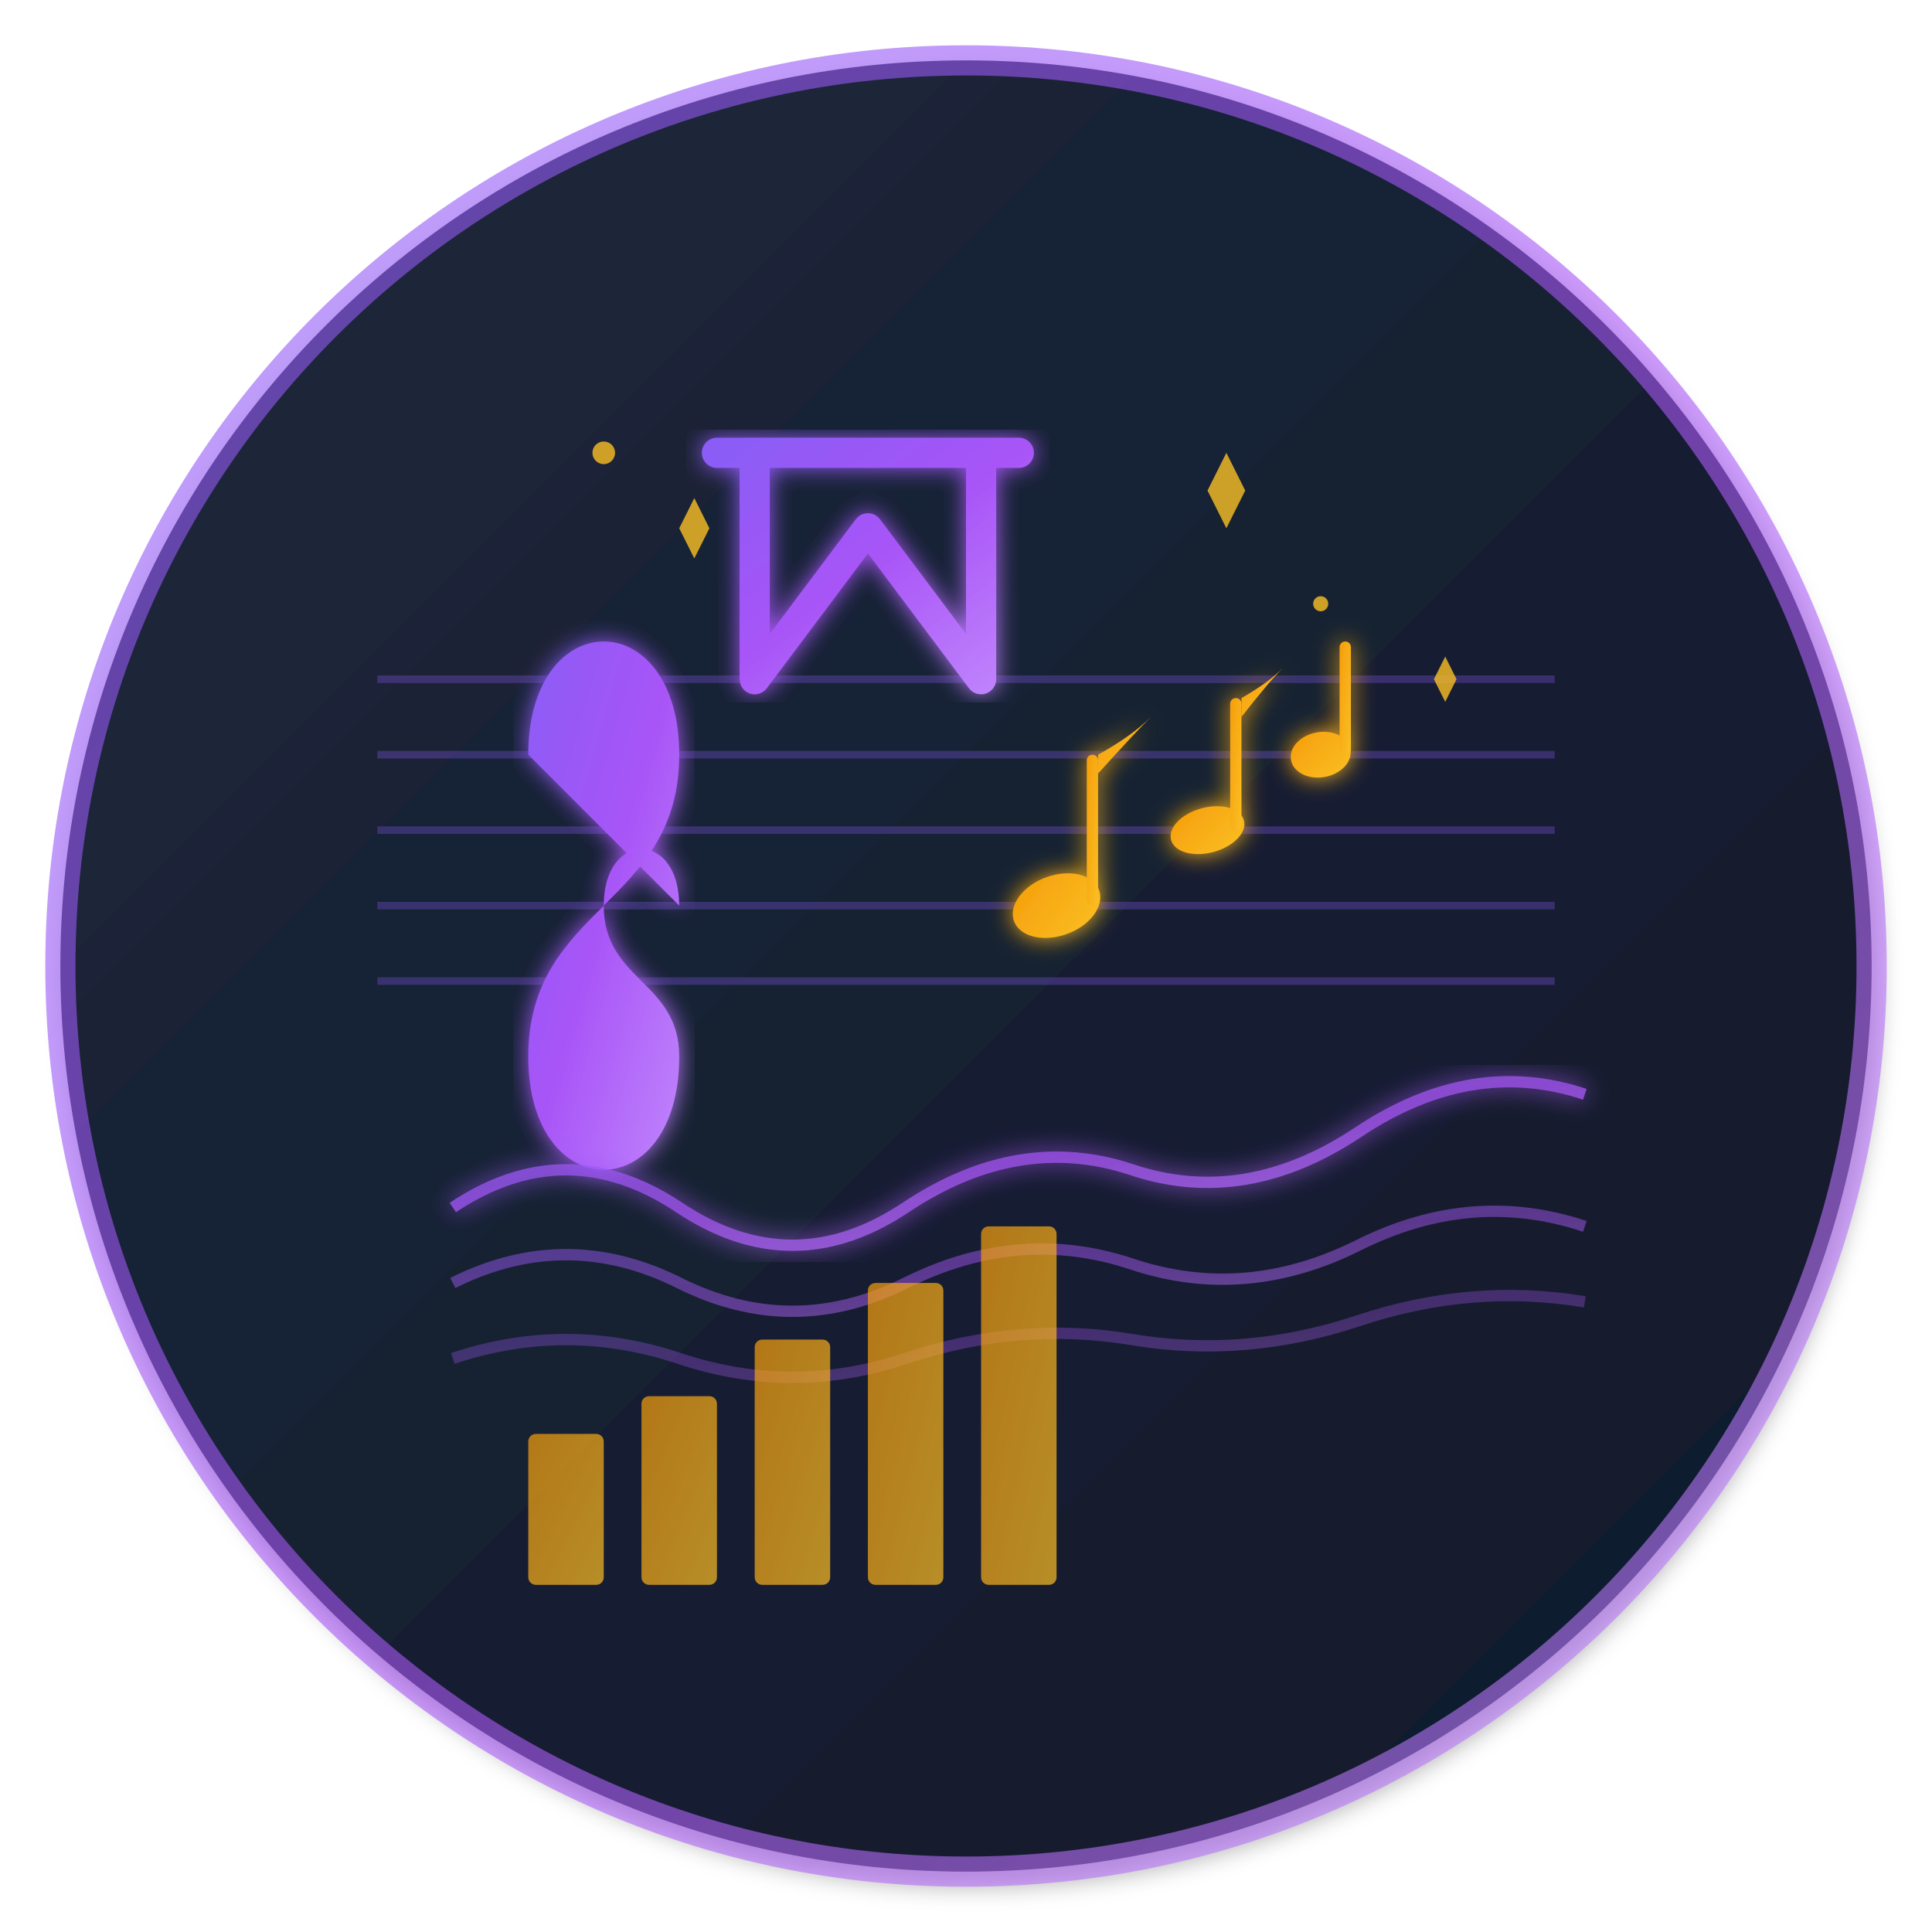
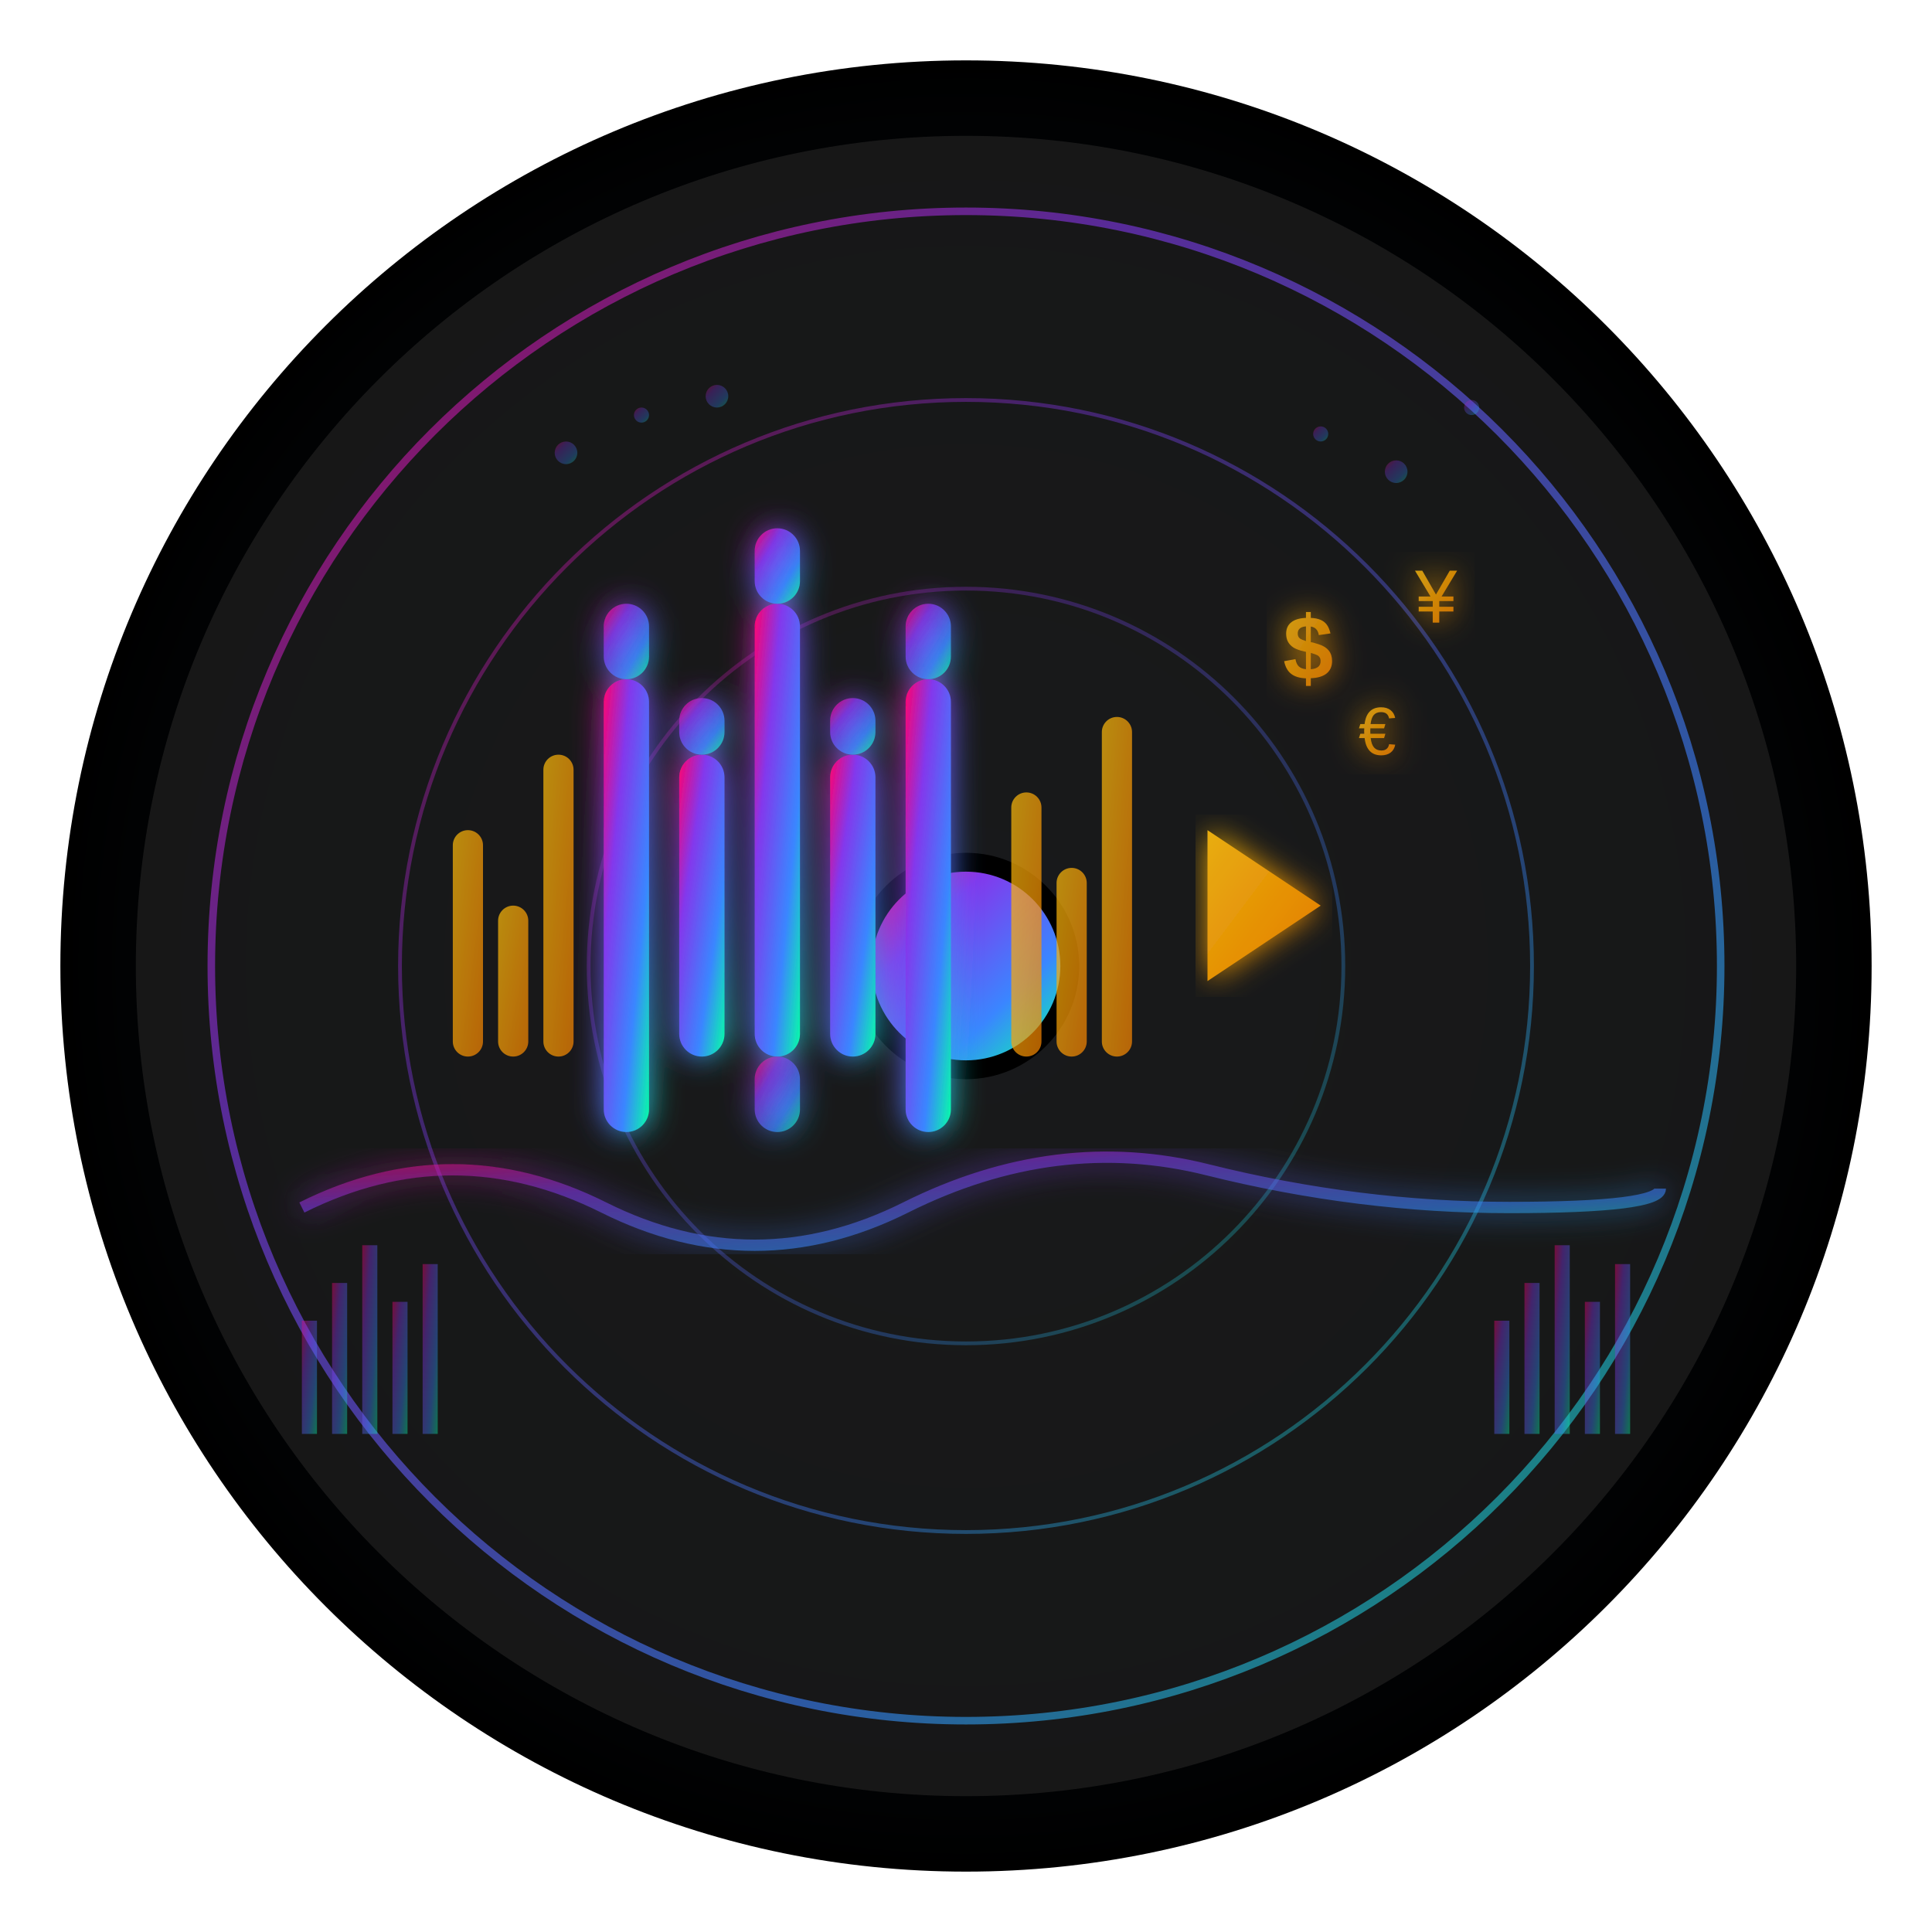
<svg xmlns="http://www.w3.org/2000/svg" width="512" height="512" viewBox="0 0 512 512">
  <defs>
-     <linearGradient id="primaryGradient512" x1="0%" y1="0%" x2="100%" y2="100%">
-       <stop offset="0%" style="stop-color:#8b5cf6;stop-opacity:1" />
-       <stop offset="50%" style="stop-color:#a855f7;stop-opacity:1" />
-       <stop offset="100%" style="stop-color:#c084fc;stop-opacity:1" />
+     <linearGradient id="neonGradient" x1="0%" y1="0%" x2="100%" y2="100%">
+       <stop offset="0%" style="stop-color:#ff006e;stop-opacity:1" />
+       <stop offset="30%" style="stop-color:#8338ec;stop-opacity:1" />
+       <stop offset="70%" style="stop-color:#3a86ff;stop-opacity:1" />
+       <stop offset="100%" style="stop-color:#06ffa5;stop-opacity:1" />
    </linearGradient>
-     <linearGradient id="accentGradient512" x1="0%" y1="0%" x2="100%" y2="100%">
-       <stop offset="0%" style="stop-color:#f59e0b;stop-opacity:1" />
-       <stop offset="100%" style="stop-color:#fbbf24;stop-opacity:1" />
+     <linearGradient id="goldGradient" x1="0%" y1="0%" x2="100%" y2="100%">
+       <stop offset="0%" style="stop-color:#ffbe0b;stop-opacity:1" />
+       <stop offset="100%" style="stop-color:#fb8500;stop-opacity:1" />
    </linearGradient>
-     <linearGradient id="backgroundGradient512" x1="0%" y1="0%" x2="100%" y2="100%">
-       <stop offset="0%" style="stop-color:#1e293b;stop-opacity:1" />
-       <stop offset="100%" style="stop-color:#0f172a;stop-opacity:1" />
-     </linearGradient>
-     <filter id="dropShadow512" x="-50%" y="-50%" width="200%" height="200%">
-       <feDropShadow dx="2" dy="4" stdDeviation="3" flood-color="#000000" flood-opacity="0.3" />
+     <radialGradient id="backgroundGrad" cx="50%" cy="50%" r="50%">
+       <stop offset="0%" style="stop-color:#0d1b2a;stop-opacity:1" />
+       <stop offset="100%" style="stop-color:#000000;stop-opacity:1" />
+     </radialGradient>
+     <filter id="glitch">
+       <feColorMatrix type="matrix" values="1 0 0 0 0  0 0.8 0 0 0  0 0 0.8 0 0  0 0 0 1 0" />
    </filter>
-     <filter id="glow512">
-       <feGaussianBlur stdDeviation="3" result="coloredBlur" />
+     <filter id="neonGlow">
+       <feGaussianBlur stdDeviation="4" result="coloredBlur" />
      <feMerge>
        <feMergeNode in="coloredBlur" />
        <feMergeNode in="SourceGraphic" />
      </feMerge>
    </filter>
  </defs>
-   <circle cx="256" cy="256" r="240" fill="url(#backgroundGradient512)" filter="url(#dropShadow512)" />
-   <circle cx="256" cy="256" r="240" fill="none" stroke="url(#primaryGradient512)" stroke-width="8" opacity="0.6" />
-   <g opacity="0.3" stroke="#8b5cf6" stroke-width="2" fill="none">
-     <line x1="100" y1="180" x2="412" y2="180" />
-     <line x1="100" y1="200" x2="412" y2="200" />
-     <line x1="100" y1="220" x2="412" y2="220" />
-     <line x1="100" y1="240" x2="412" y2="240" />
-     <line x1="100" y1="260" x2="412" y2="260" />
+   <circle cx="256" cy="256" r="240" fill="url(#backgroundGrad)" />
+   <circle cx="256" cy="256" r="220" fill="#1a1a1a" opacity="0.9" />
+   <circle cx="256" cy="256" r="200" fill="none" stroke="url(#neonGradient)" stroke-width="2" opacity="0.6" />
+   <circle cx="256" cy="256" r="150" fill="none" stroke="url(#neonGradient)" stroke-width="1" opacity="0.4" />
+   <circle cx="256" cy="256" r="100" fill="none" stroke="url(#neonGradient)" stroke-width="1" opacity="0.3" />
+   <circle cx="256" cy="256" r="30" fill="#000" />
+   <circle cx="256" cy="256" r="25" fill="url(#neonGradient)" />
+   <g fill="url(#neonGradient)" filter="url(#neonGlow)">
+     <rect x="160" y="180" width="12" height="120" rx="6" />
+     <rect x="160" y="160" width="12" height="20" rx="6" opacity="0.8" />
+     <rect x="180" y="200" width="12" height="80" rx="6" />
+     <rect x="180" y="185" width="12" height="15" rx="6" opacity="0.8" />
+     <rect x="200" y="160" width="12" height="120" rx="6" />
+     <rect x="200" y="140" width="12" height="20" rx="6" opacity="0.9" />
+     <rect x="200" y="280" width="12" height="20" rx="6" opacity="0.7" />
+     <rect x="220" y="200" width="12" height="80" rx="6" />
+     <rect x="220" y="185" width="12" height="15" rx="6" opacity="0.8" />
+     <rect x="240" y="180" width="12" height="120" rx="6" />
+     <rect x="240" y="160" width="12" height="20" rx="6" opacity="0.8" />
  </g>
-   <path d="M140 200 C140 160, 180 160, 180 200 C180 240, 140 240, 140 280 C140 320, 180 320, 180 280 C180 260, 160 260, 160 240 C160 220, 180 220, 180 240" fill="url(#primaryGradient512)" filter="url(#glow512)" stroke="none" />
-   <g fill="url(#accentGradient512)" filter="url(#glow512)">
-     <ellipse cx="280" cy="240" rx="12" ry="8" transform="rotate(-20 280 240)" />
-     <rect x="288" y="200" width="3" height="40" rx="1.5" />
-     <path d="M291 200 Q300 195 305 190 Q300 195 291 205 Z" />
-     <ellipse cx="320" cy="220" rx="10" ry="6" transform="rotate(-15 320 220)" />
-     <rect x="326" y="185" width="3" height="35" rx="1.5" />
-     <path d="M329 185 Q336 181 340 177 Q336 181 329 190 Z" />
-     <ellipse cx="350" cy="200" rx="8" ry="6" transform="rotate(-10 350 200)" />
-     <rect x="355" y="170" width="3" height="30" rx="1.5" />
+   <g fill="url(#goldGradient)" opacity="0.7">
+     <rect x="120" y="220" width="8" height="60" rx="4" />
+     <rect x="132" y="240" width="8" height="40" rx="4" />
+     <rect x="144" y="200" width="8" height="80" rx="4" />
+     <rect x="268" y="210" width="8" height="70" rx="4" />
+     <rect x="280" y="230" width="8" height="50" rx="4" />
+     <rect x="292" y="190" width="8" height="90" rx="4" />
  </g>
-   <g stroke="url(#primaryGradient512)" stroke-width="3" fill="none" opacity="0.8">
-     <path d="M120 320 Q150 300, 180 320 T240 320 T300 310 T360 300 T420 290" filter="url(#glow512)" />
-     <path d="M120 340 Q150 325, 180 340 T240 340 T300 335 T360 330 T420 325" opacity="0.6" />
-     <path d="M120 360 Q150 350, 180 360 T240 360 T300 355 T360 350 T420 345" opacity="0.4" />
+   <g fill="url(#neonGradient)" opacity="0.4">
+     <rect x="80" y="350" width="4" height="30" />
+     <rect x="88" y="340" width="4" height="40" />
+     <rect x="96" y="330" width="4" height="50" />
+     <rect x="104" y="345" width="4" height="35" />
+     <rect x="112" y="335" width="4" height="45" />
+     <rect x="396" y="350" width="4" height="30" />
+     <rect x="404" y="340" width="4" height="40" />
+     <rect x="412" y="330" width="4" height="50" />
+     <rect x="420" y="345" width="4" height="35" />
+     <rect x="428" y="335" width="4" height="45" />
  </g>
-   <g fill="url(#accentGradient512)" opacity="0.7">
-     <rect x="140" y="380" width="20" height="40" rx="2" />
-     <rect x="170" y="370" width="20" height="50" rx="2" />
-     <rect x="200" y="355" width="20" height="65" rx="2" />
-     <rect x="230" y="340" width="20" height="80" rx="2" />
-     <rect x="260" y="325" width="20" height="95" rx="2" />
+   <g fill="url(#goldGradient)" opacity="0.8" filter="url(#neonGlow)">
+     <text x="340" y="180" font-family="Arial, sans-serif" font-size="24" font-weight="bold">$</text>
+     <text x="360" y="200" font-family="Arial, sans-serif" font-size="18">€</text>
+     <text x="375" y="165" font-family="Arial, sans-serif" font-size="20">¥</text>
  </g>
-   <path d="M200 120 L200 180 L230 140 L260 180 L260 120 M190 120 L270 120" stroke="url(#primaryGradient512)" stroke-width="8" fill="none" stroke-linecap="round" stroke-linejoin="round" filter="url(#glow512)" />
-   <g fill="#fbbf24" opacity="0.8">
-     <path d="M320 130 L325 140 L330 130 L325 120 Z" />
-     <path d="M180 140 L184 148 L188 140 L184 132 Z" />
-     <circle cx="350" cy="160" r="2" />
-     <circle cx="160" cy="120" r="3" />
-     <path d="M380 180 L383 186 L386 180 L383 174 Z" />
+   <path d="M 80 320 Q 120 300 160 320 T 240 320 T 320 310 T 400 320 T 440 315" stroke="url(#neonGradient)" stroke-width="3" fill="none" opacity="0.6" filter="url(#neonGlow)" />
+   <polygon points="320,220 320,260 350,240" fill="url(#goldGradient)" opacity="0.9" filter="url(#neonGlow)" />
+   <g fill="url(#neonGradient)" opacity="0.3">
+     <circle cx="150" cy="120" r="3" />
+     <circle cx="170" cy="110" r="2" />
+     <circle cx="190" cy="105" r="3" />
+     <circle cx="350" cy="115" r="2" />
+     <circle cx="370" cy="125" r="3" />
+     <circle cx="390" cy="108" r="2" />
  </g>
</svg>
